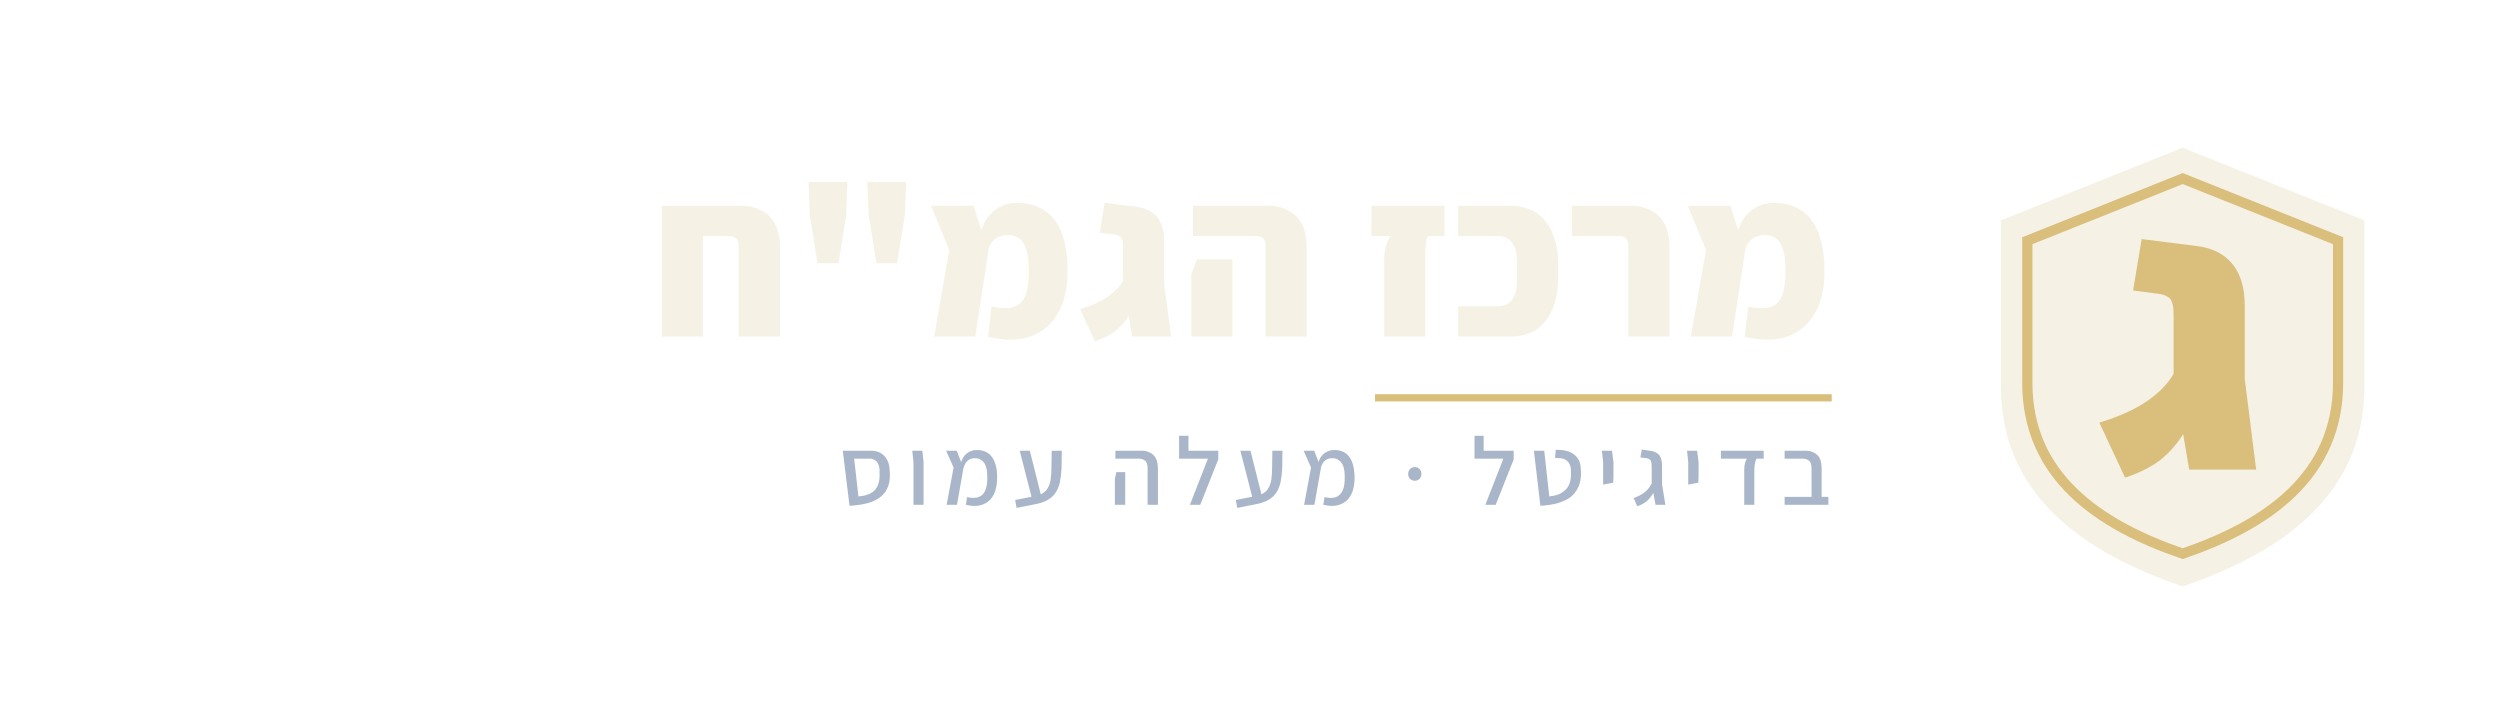
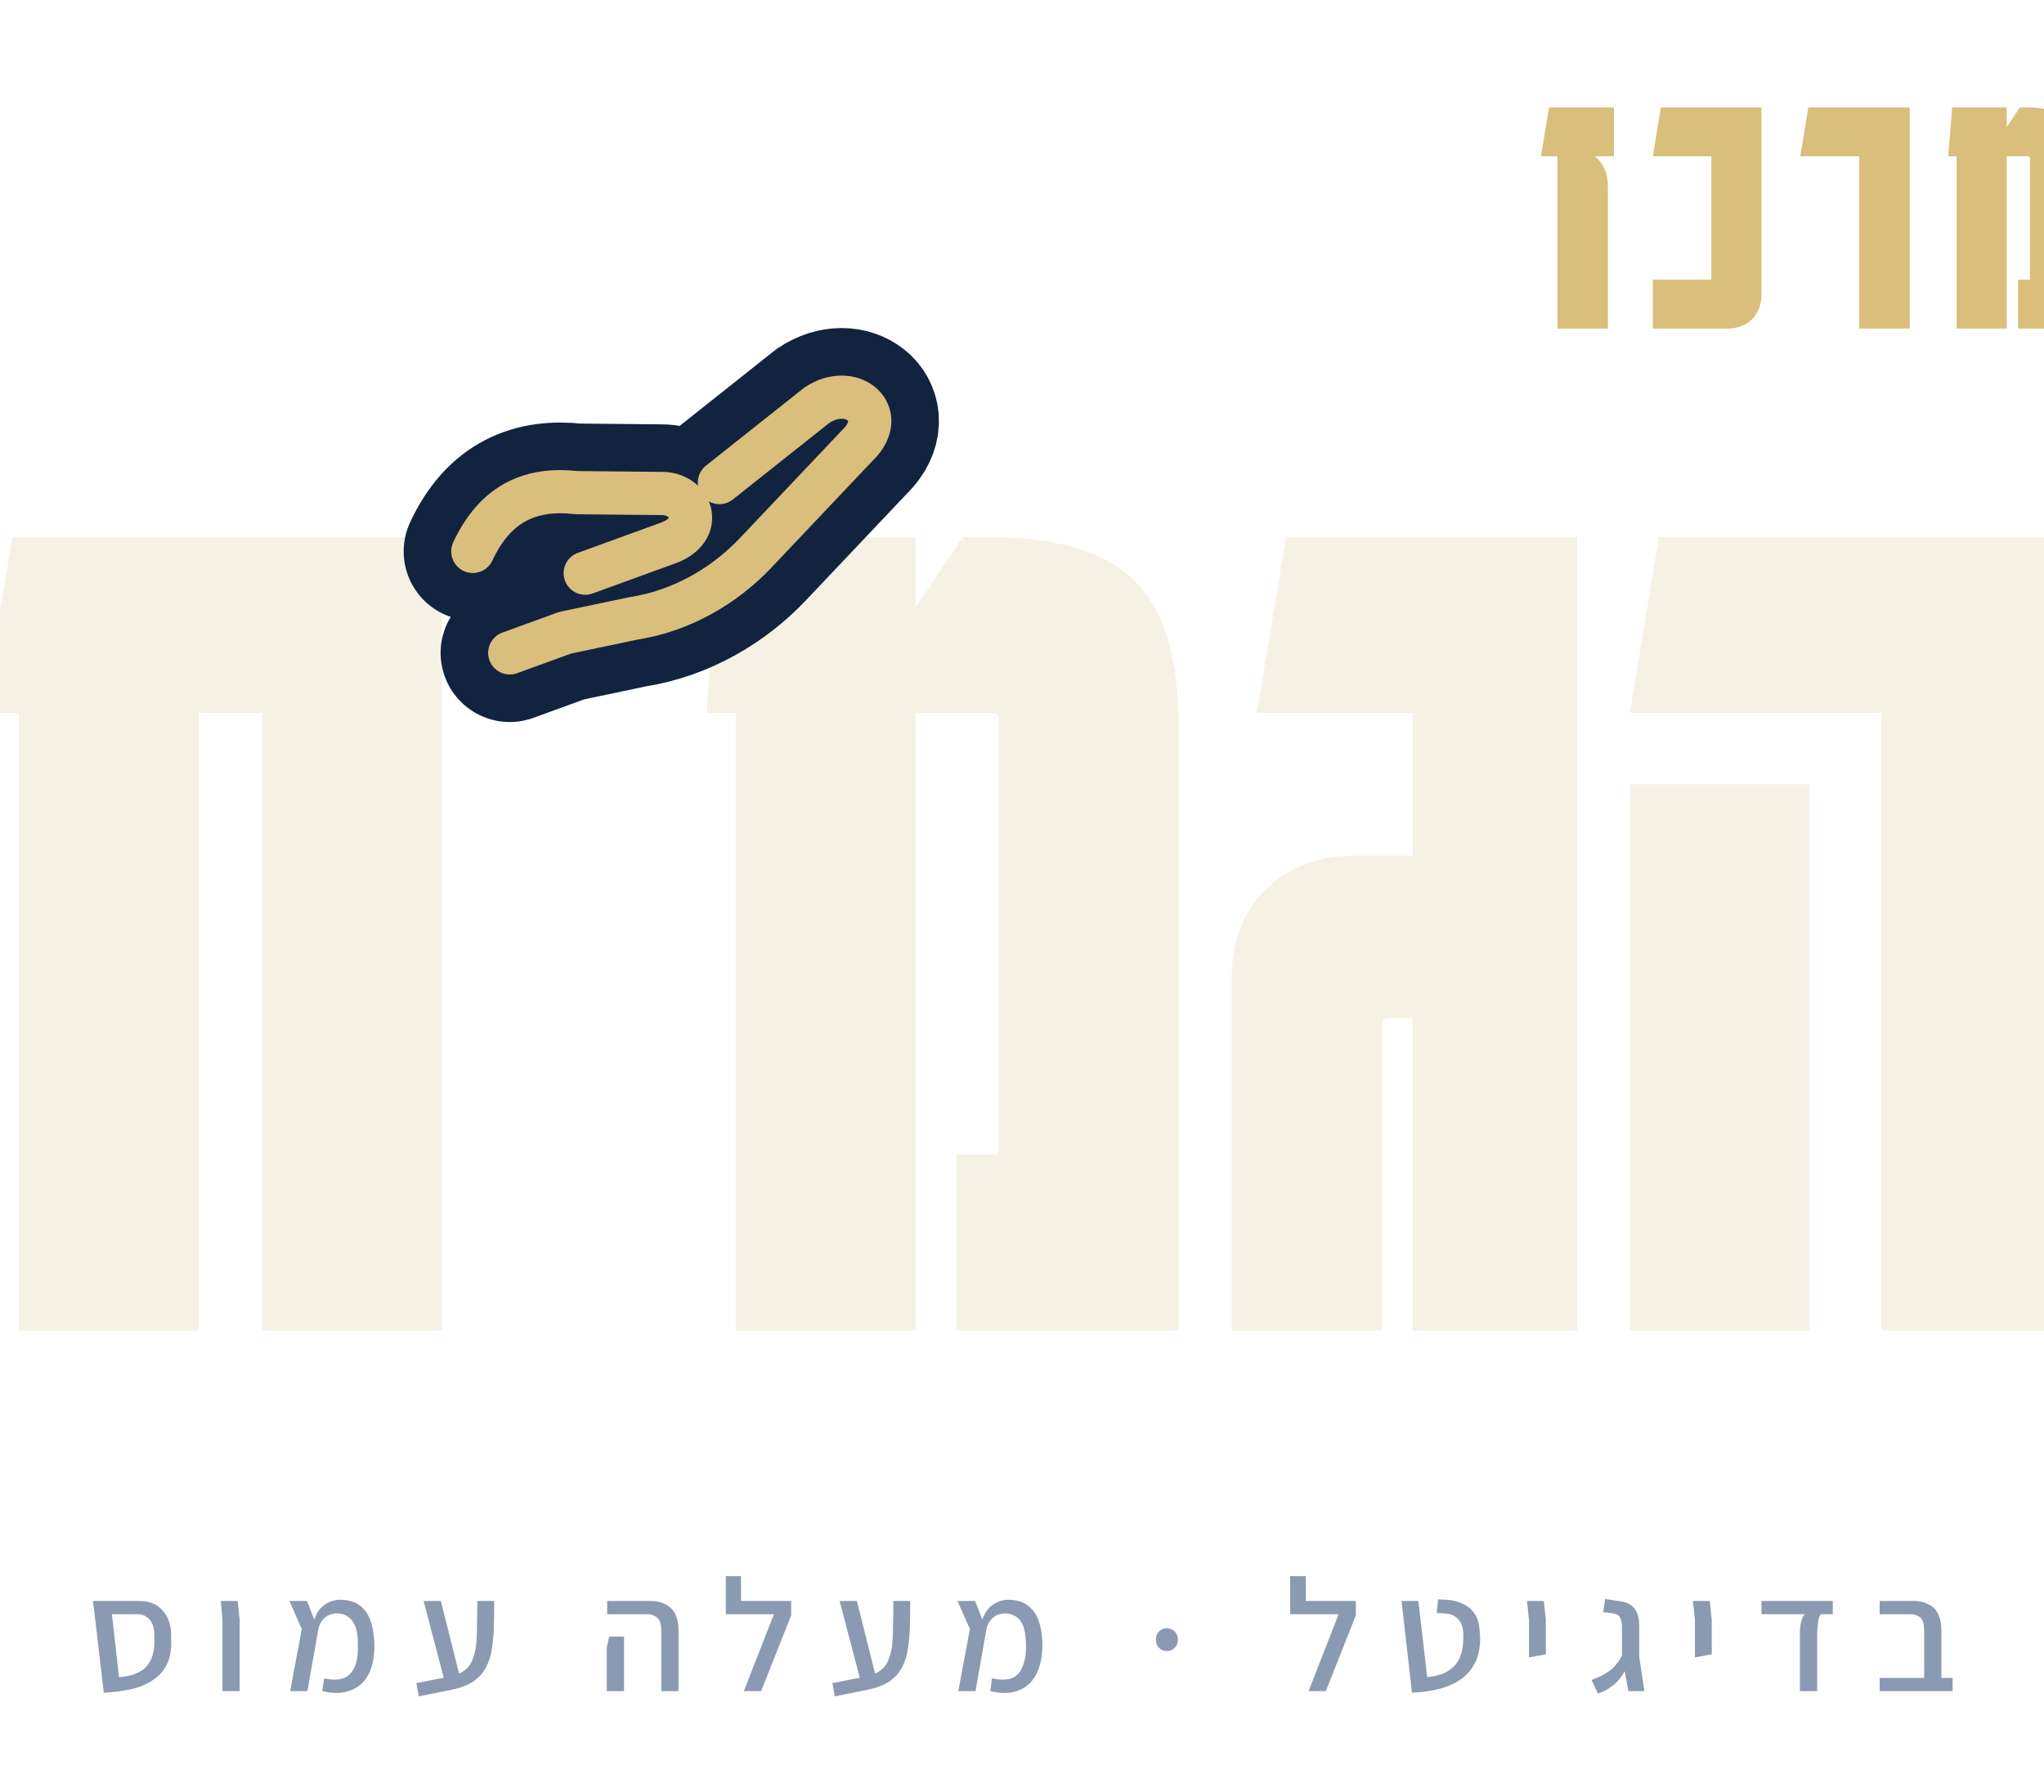
- <svg xmlns="http://www.w3.org/2000/svg" viewBox="0 0 1040 300" width="1040" height="300">
-   <g transform="translate(800,42.0)">
-     <g transform="translate(108,108) scale(1.08)">
-       <path d="M 0 -82 L 70 -54 L 70 10 C 70 52 38 74 0 87              C -38 74 -70 52 -70 10 L -70 -54 Z" fill="#F6F1E5" />
-       <path d="M 0 -82 L 70 -54 L 70 10 C 70 52 38 74 0 87              C -38 74 -70 52 -70 10 L -70 -54 Z" fill="none" stroke="#D9BE7C" stroke-width="4.6" transform="scale(0.855)" />
-       <g transform="translate(-33.9,42)">
-         <path d="M36.4 0 30.4 -35.5V-59.8Q30.4 -64.6 28.8 -66.1Q27.1 -67.5 24.1 -67.8L14.8 -69L18.1 -88.8L38.7 -86.2Q48 -85.2 52.9 -79.4Q57.8 -73.6 57.8 -63.1V-34.9L62.2 0ZM11.7 3.1 1.8 -18.1Q13.3 -21.6 20.5 -26.6Q27.6 -31.6 30.8 -37.6L39.8 -24.1Q36.9 -18 33.5 -12.8Q30.1 -7.5 25 -3.5Q19.8 0.4 11.7 3.1Z" fill="#D9BE7C" />
+ <svg xmlns="http://www.w3.org/2000/svg" viewBox="195 48 510 447" width="510" height="447">
+   <g transform="translate(184.185,380)">
+     <path d="M121.1 -198V0H76.2V-154.1H60.4V0H15.5V-154.1H6.6L13.9 -198Z" fill="#F6F1E5" />
+     <path d="M194.4 0V-154.1H187.1L190.4 -198H239.3V-180.5L251.1 -198H257.4Q282.8 -198 293.9 -187.1Q304.9 -176.2 304.9 -150.8V0H249.5V-43.9H260V-152.5Q260 -154.1 258.4 -154.1H239.3V0Z M331.7 -198H404.3V0H363.3V-77.9H357.4Q355.7 -77.9 355.7 -76.2V0H318.1V-87.8Q318.1 -101.6 326.7 -110.1Q335.3 -118.5 349.1 -118.5H363.3V-154.1H324.4Z M480.2 0V-154.1H417.5L424.7 -198H525V0ZM417.5 0V-136.3H462.3V0Z" fill="#F6F1E5" />
+     <g transform="translate(78.11,-262) rotate(-20) scale(2.45)">
+       <g fill="none" stroke="#12233F" stroke-width="14.08" stroke-linecap="round" stroke-linejoin="round">
+         <path d="M 10 33 C 14 29 18 29 22 31 L 30 34 C 33 35 33 39 29 39 L 20 39" />
+         <path d="M 10 44 L 16 44 L 23 45 C 28 46 33 45 37 43 L 51 36 C 54.5 34 52 30 48 31 L 36 35" />
+       </g>
+       <g fill="none" stroke="#D9BE7C" stroke-width="4.4" stroke-linecap="round" stroke-linejoin="round">
+         <path d="M 10 33 C 14 29 18 29 22 31 L 30 34 C 33 35 33 39 29 39 L 20 39" />
+         <path d="M 10 44 L 16 44 L 23 45 C 28 46 33 45 37 43 L 51 36 C 54.5 34 52 30 48 31 L 36 35" />
      </g>
    </g>
  </g>
-   <path d="M307.3 140V102.4Q307.3 98.2 303.1 98.2H275.3V85.6H308Q312.7 85.6 316.4 87.4Q320.1 89.1 322.3 93Q324.5 96.9 324.5 103.3V140ZM275.3 140V93.7H292.4V140Z M340.1 109.5 336.9 89.6 336.4 75.7H352.5L352 89.6L348.8 109.5ZM364.6 109.5 361.4 89.6 360.8 75.7H377L376.4 89.6L373.2 109.5Z M411 140.1 412.5 127.5Q419 128.9 422.3 127.5Q425.6 126 426.8 122.2Q428 118.5 428 113.1Q428 107.9 427.1 104.5Q426.2 101.1 424.3 99.4Q422.3 97.8 419.1 97.8Q417.3 97.8 415.5 98.5Q413.8 99.3 412.6 100.8Q411.3 102.4 411.1 104.9L407.5 98.2Q409.4 90.9 413.5 87.7Q417.7 84.4 422.9 84.4Q428.3 84.4 432.3 86.3Q436.3 88.2 439 91.9Q441.6 95.5 442.9 100.9Q444.1 106.3 444.1 113.1Q444.1 123.2 440.2 130.1Q436.3 137.1 428.9 139.9Q421.5 142.6 411 140.1ZM388.6 140 394.9 104 387.3 85.6H405L411.1 104.9L405.7 140Z M471 140 467.2 117.7V102.5Q467.2 99.5 466.2 98.6Q465.2 97.7 463.3 97.5L457.5 96.8L459.5 84.4L472.4 86Q478.2 86.6 481.3 90.2Q484.3 93.8 484.3 100.4V118.1L487.2 140ZM455.5 142 449.3 128.6Q456.5 126.5 461 123.3Q465.4 120.2 467.4 116.4L473.1 124.9Q471.3 128.7 469.2 132Q467 135.3 463.8 137.8Q460.6 140.3 455.5 142Z M526.5 140V102.4Q526.5 100.2 525.5 99.2Q524.4 98.2 522.3 98.2H496.3V85.6H527.2Q531.9 85.6 535.6 87.4Q539.3 89.1 541.5 93Q543.6 96.9 543.6 103.3V140ZM495.6 140V114.2L497.9 107.9H512.7V114.2V140Z M575.8 140V109.2Q575.8 105.3 576.5 102.5Q577.3 99.7 578.5 98.2H570.5V85.6H600.9V98.2H593.9Q593 100.5 592.9 103.6Q592.9 106.6 592.9 109.2V140Z M606.6 140V127.4H623Q626.1 127.4 627.9 125.9Q629.7 124.3 630.4 121.8Q631.1 119.3 631.1 116.6V109Q631.1 106.3 630.4 103.8Q629.7 101.3 627.9 99.7Q626.1 98.2 623 98.2H606.6V85.6H627.9Q634.9 85.6 639.4 88.7Q643.8 91.9 646 97.4Q648.2 102.9 648.2 109.9V115.7Q648.2 122.7 646 128.2Q643.8 133.7 639.4 136.9Q634.9 140 627.9 140Z M677.4 140V102.4Q677.4 100.2 676.4 99.2Q675.4 98.2 673.2 98.2H653.9V85.6H678.1Q682.8 85.6 686.5 87.4Q690.2 89.1 692.4 93Q694.5 96.9 694.5 103.3V140Z M725.8 140.1 727.3 127.5Q733.9 128.9 737.2 127.5Q740.5 126 741.6 122.2Q742.8 118.5 742.8 113.1Q742.8 107.9 741.9 104.5Q741 101.1 739.1 99.4Q737.2 97.8 734 97.8Q732.1 97.8 730.4 98.5Q728.6 99.3 727.4 100.8Q726.2 102.4 725.9 104.9L722.3 98.2Q724.2 90.9 728.4 87.7Q732.6 84.4 737.7 84.4Q743.2 84.4 747.2 86.3Q751.2 88.2 753.8 91.9Q756.5 95.5 757.7 100.9Q759 106.3 759 113.1Q759 123.2 755.1 130.1Q751.2 137.1 743.8 139.9Q736.3 142.6 725.8 140.1ZM703.4 140 709.7 104 702.1 85.6H719.9L725.9 104.9L720.5 140Z" fill="#F6F1E5" />
-   <rect x="572.0" y="164" width="190" height="3" fill="#D9BE7C" />
-   <path d="M353.4 210.4 351 190.8 355.1 188.8 357.1 206.5Q358.8 206.4 360.2 206Q361.6 205.6 362.7 204.9Q363.8 204.2 364.5 203.1Q365.3 202 365.6 200.5Q366 199 365.9 196.9V195.8Q365.9 194.4 365.4 193.2Q365 192.1 364.1 191.5Q363.2 190.8 361.8 190.8H351L350.6 187.5H362.2Q365.9 187.5 368 189.8Q370 192 370.1 195.7L370.2 197Q370.3 200.7 369.1 203.2Q367.9 205.7 365.6 207.2Q363.3 208.8 360.2 209.5Q357.1 210.2 353.4 210.4Z M380 210V192.2L379.5 187.5H383.7L384.2 192.2V210Z M401.8 210 402.3 206.8Q405.4 207.5 407.3 206.7Q409.2 205.9 410 203.7Q410.8 201.6 410.7 198.2Q410.7 195.4 410 193.7Q409.4 192.1 408.2 191.4Q407.1 190.6 405.6 190.6Q404.2 190.6 403.2 191.2Q402.2 191.8 401.6 192.8Q401 193.8 400.7 195L399.6 193Q400.4 190 402.2 188.6Q404.1 187.2 406.3 187.2Q408.2 187.2 409.7 187.8Q411.3 188.4 412.4 189.8Q413.5 191.1 414.1 193.2Q414.8 195.3 414.8 198.2Q414.9 202.8 413.4 205.7Q411.9 208.7 409 209.8Q406 211 401.8 210ZM393.8 210 396.7 194.5 393.6 187.5H398L400.8 194.7L398.1 210Z M422.9 211.3 422.3 208 430.4 206.4Q432.6 206 433.9 205.1Q435.3 204.2 436 202.8Q436.8 201.4 437.1 199.3Q437.4 197.2 437.4 194.2Q437.5 191.3 437.5 187.5H441.7Q441.7 191.6 441.6 194.9Q441.4 198.2 440.9 200.7Q440.3 203.2 439.1 205Q437.9 206.8 435.8 208Q433.7 209.2 430.4 209.8ZM429.2 207 424.2 187.5H428.4L433.3 207Z M477.4 210V194.8Q477.4 192.6 476.4 191.7Q475.4 190.8 473.8 190.8H464V187.5H474.9Q476.9 187.5 478.4 188.3Q479.9 189 480.8 190.6Q481.7 192.3 481.7 195V210ZM463.8 210V199.1L464.4 196.4H468.1V199.1V210Z M495 210 502.5 190.8H490.5V187.5H506.8V191.1L499.3 210ZM490.5 190.8V181.3H494.4V190.8Z M514.7 211.3 514.1 208 522.2 206.4Q524.4 206 525.7 205.1Q527.1 204.2 527.8 202.8Q528.6 201.4 528.9 199.3Q529.2 197.2 529.2 194.2Q529.3 191.3 529.3 187.5H533.5Q533.5 191.6 533.4 194.9Q533.2 198.2 532.7 200.7Q532.1 203.2 530.9 205Q529.7 206.8 527.6 208Q525.5 209.2 522.2 209.8ZM521 207 516 187.5H520.2L525.1 207Z M550.5 210 551 206.8Q554.1 207.5 556 206.7Q557.8 205.9 558.7 203.7Q559.5 201.6 559.4 198.2Q559.4 195.4 558.7 193.7Q558 192.1 556.9 191.4Q555.8 190.6 554.2 190.6Q552.8 190.6 551.8 191.2Q550.8 191.8 550.2 192.8Q549.6 193.8 549.4 195L548.3 193Q549 190 550.9 188.6Q552.8 187.2 555 187.2Q556.9 187.2 558.4 187.8Q560 188.4 561.1 189.8Q562.2 191.1 562.8 193.2Q563.4 195.3 563.5 198.2Q563.6 202.8 562.1 205.7Q560.6 208.7 557.6 209.8Q554.7 211 550.5 210ZM542.5 210 545.4 194.5 542.3 187.5H546.7L549.5 194.7L546.8 210Z M588.6 200Q587.4 200 586.6 199.2Q585.8 198.4 585.8 197.2Q585.8 195.9 586.6 195.1Q587.4 194.3 588.6 194.3Q589.7 194.3 590.5 195.1Q591.3 195.9 591.3 197.2Q591.3 198.4 590.5 199.2Q589.7 200 588.6 200Z M617.9 210 625.4 190.8H613.4V187.5H629.7V191.1L622.2 210ZM613.4 190.8V181.3H617.2V190.8Z M640.8 210.4 638.1 187.5H642.4L644.5 206.5Q646.6 206.3 648.3 205.7Q650 205 651.2 203.8Q652.4 202.7 653 200.9Q653.6 199.2 653.5 196.8V195.7Q653.5 194.3 653 193.2Q652.5 192.1 651.5 191.4Q650.5 190.7 648.9 190.6L646.9 190.5L647.2 187.1L649.6 187.2Q651.8 187.4 653.6 188.3Q655.4 189.2 656.5 190.9Q657.6 192.6 657.6 195.2L657.7 196.3Q657.8 200 656.6 202.6Q655.4 205.2 653.2 206.9Q650.9 208.5 647.7 209.4Q644.6 210.2 640.8 210.4Z M666.9 201.6V198.3V192.2L666.4 187.5H670.6L671.2 192.2V198.3L671.1 200.8Z M688.7 210 687.1 201.3V194.2Q687.1 192.4 686.7 191.6Q686.2 190.8 684.9 190.6L682.4 190.3L683 187L686.9 187.6Q689.3 188 690.4 189.5Q691.4 191 691.4 193.7V201.4L692.8 210ZM681.1 210.6 679.6 207.2Q682.4 206.2 684.3 204.7Q686.2 203.1 687.3 200.7L688.7 203.2Q688 205 686.9 206.4Q685.9 207.9 684.5 208.9Q683 210 681.1 210.6Z M702.3 201.6V198.3V192.2L701.8 187.5H706L706.6 192.2V198.3L706.5 200.8Z M725.6 210V195.5Q725.6 193.9 725.9 192.7Q726.2 191.6 726.7 190.8H715.9V187.5H733.7V190.8H730.7Q730.2 191.8 730 193.1Q729.8 194.4 729.8 195.5V210Z M753.6 210V194.8Q753.6 192.6 752.6 191.7Q751.6 190.8 750 190.8H742.4V187.5H751Q753 187.5 754.6 188.3Q756.1 189 757 190.6Q757.8 192.3 757.8 195V210ZM742.4 210V206.7H760.6V210Z" fill="#A9B6C9" />
+   <path d="M597.7 74.8V87H593Q596.2 89.8 596.2 94.5V130H583.6V87H579.5L581.5 74.8Z M607.4 130V117.8H621.6Q622 117.8 622 117.3V87H607.4L609.4 74.8H634.5V121.4Q634.5 125.3 632.1 127.7Q629.8 130 625.9 130Z M671.5 74.8V130H658.9V87H644.2L646.2 74.8Z M683.2 130V87H681.1L682.1 74.8H695.7V79.7L699 74.8H700.7Q707.8 74.8 710.9 77.8Q714 80.9 714 88V130H698.5V117.8H701.5V87.5Q701.5 87 701 87H695.7V130Z" fill="#D9BE7C" />
+   <path d="M220.9 470.4 218.6 450.8 222.7 448.8 224.7 466.5Q226.4 466.4 227.8 466Q229.2 465.6 230.3 464.9Q231.4 464.2 232.1 463.1Q232.9 462 233.2 460.5Q233.6 459 233.5 456.9V455.8Q233.5 454.4 233 453.2Q232.5 452.1 231.6 451.5Q230.7 450.8 229.4 450.8H218.6L218.2 447.5H229.7Q233.5 447.5 235.5 449.8Q237.6 452 237.7 455.7L237.7 457Q237.9 460.7 236.7 463.2Q235.5 465.7 233.2 467.2Q230.9 468.8 227.8 469.5Q224.7 470.2 220.9 470.4Z M250.5 470V452.2L250.1 447.5H254.3L254.8 452.2V470Z M275.4 470 275.9 466.8Q279 467.5 280.9 466.7Q282.7 465.9 283.6 463.7Q284.4 461.6 284.3 458.2Q284.3 455.4 283.6 453.7Q282.9 452.1 281.8 451.4Q280.7 450.6 279.1 450.6Q277.7 450.6 276.7 451.2Q275.7 451.8 275.1 452.8Q274.5 453.8 274.3 455L273.2 453Q273.9 450 275.8 448.6Q277.7 447.2 279.9 447.2Q281.8 447.2 283.3 447.8Q284.9 448.4 286 449.8Q287.1 451.1 287.7 453.2Q288.3 455.3 288.4 458.2Q288.5 462.8 287 465.7Q285.5 468.7 282.5 469.8Q279.6 471 275.4 470ZM267.4 470 270.3 454.5 267.2 447.5H271.6L274.4 454.7L271.7 470Z M299.5 471.3 298.9 468 307 466.4Q309.2 466 310.5 465.1Q311.9 464.2 312.6 462.8Q313.3 461.4 313.7 459.3Q314 457.2 314 454.2Q314.1 451.3 314.1 447.5H318.3Q318.3 451.6 318.2 454.9Q318 458.2 317.5 460.7Q316.9 463.2 315.7 465Q314.5 466.8 312.4 468Q310.3 469.2 307 469.8ZM305.8 467 300.7 447.5H305L309.9 467Z M360 470V454.8Q360 452.6 359 451.7Q358 450.8 356.4 450.8H346.5V447.5H357.5Q359.5 447.5 361 448.3Q362.5 449 363.4 450.6Q364.3 452.3 364.3 455V470ZM346.4 470V459.1L347 456.4H350.7V459.1V470Z M380.6 470 388.1 450.8H376.1V447.5H392.4V451.1L384.9 470ZM376.1 450.8V441.3H379.9V450.8Z M403.3 471.3 402.7 468 410.8 466.4Q413 466 414.3 465.1Q415.7 464.2 416.4 462.8Q417.1 461.4 417.5 459.3Q417.8 457.2 417.8 454.2Q417.9 451.3 417.9 447.5H422.1Q422.1 451.6 422 454.9Q421.8 458.2 421.3 460.7Q420.7 463.2 419.5 465Q418.3 466.8 416.2 468Q414.1 469.2 410.8 469.8ZM409.6 467 404.5 447.5H408.8L413.7 467Z M442.1 470 442.5 466.8Q445.7 467.5 447.6 466.7Q449.4 465.9 450.2 463.7Q451.1 461.6 451 458.2Q450.9 455.4 450.3 453.7Q449.6 452.1 448.5 451.4Q447.3 450.6 445.8 450.6Q444.4 450.6 443.4 451.2Q442.4 451.8 441.8 452.8Q441.2 453.8 441 455L439.9 453Q440.6 450 442.5 448.6Q444.4 447.2 446.6 447.2Q448.5 447.2 450 447.8Q451.5 448.4 452.7 449.8Q453.8 451.1 454.4 453.2Q455 455.3 455.1 458.2Q455.1 462.8 453.6 465.7Q452.1 468.7 449.2 469.8Q446.3 471 442.1 470ZM434.1 470 437 454.5 433.9 447.5H438.3L441.1 454.7L438.4 470Z M486.1 460Q485 460 484.2 459.2Q483.4 458.4 483.4 457.2Q483.4 455.9 484.2 455.1Q485 454.3 486.1 454.3Q487.3 454.3 488.1 455.1Q488.9 455.9 488.9 457.2Q488.9 458.4 488.1 459.2Q487.3 460 486.1 460Z M521.5 470 529 450.8H516.9V447.5H533.3V451.1L525.8 470ZM516.9 450.8V441.3H520.8V450.8Z M547.3 470.4 544.7 447.5H548.9L551.1 466.5Q553.2 466.3 554.9 465.7Q556.6 465 557.8 463.8Q558.9 462.7 559.5 460.9Q560.1 459.2 560.1 456.8V455.7Q560.1 454.3 559.6 453.2Q559.1 452.1 558.1 451.4Q557.1 450.7 555.5 450.6L553.5 450.5L553.8 447.1L556.1 447.2Q558.4 447.4 560.2 448.3Q562 449.2 563.1 450.9Q564.1 452.6 564.2 455.2L564.3 456.3Q564.4 460 563.2 462.6Q562 465.2 559.7 466.9Q557.5 468.5 554.3 469.4Q551.1 470.2 547.3 470.4Z M576.5 461.6V458.3V452.2L576 447.5H580.2L580.7 452.2V458.3L580.7 460.8Z M601.3 470 599.7 461.3V454.2Q599.7 452.4 599.2 451.6Q598.8 450.8 597.5 450.6L595 450.3L595.5 447L599.5 447.6Q601.9 448 602.9 449.5Q604 451 604 453.7V461.4L605.3 470ZM593.7 470.6 592.1 467.2Q595 466.2 596.9 464.7Q598.8 463.1 599.9 460.7L601.3 463.2Q600.5 465 599.5 466.4Q598.5 467.9 597 468.9Q595.6 470 593.7 470.6Z M617.9 461.6V458.3V452.2L617.4 447.5H621.6L622.1 452.2V458.3L622.1 460.8Z M644.1 470V455.5Q644.1 453.9 644.4 452.7Q644.7 451.6 645.3 450.8H634.5V447.5H652.3V450.8H649.3Q648.7 451.8 648.6 453.1Q648.4 454.4 648.4 455.5V470Z M675.1 470V454.8Q675.1 452.6 674.2 451.7Q673.2 450.8 671.5 450.8H664V447.5H672.6Q674.6 447.5 676.1 448.3Q677.7 449 678.5 450.6Q679.4 452.3 679.4 455V470ZM664 470V466.7H682.2V470Z" fill="#8A9AB2" />
</svg>
